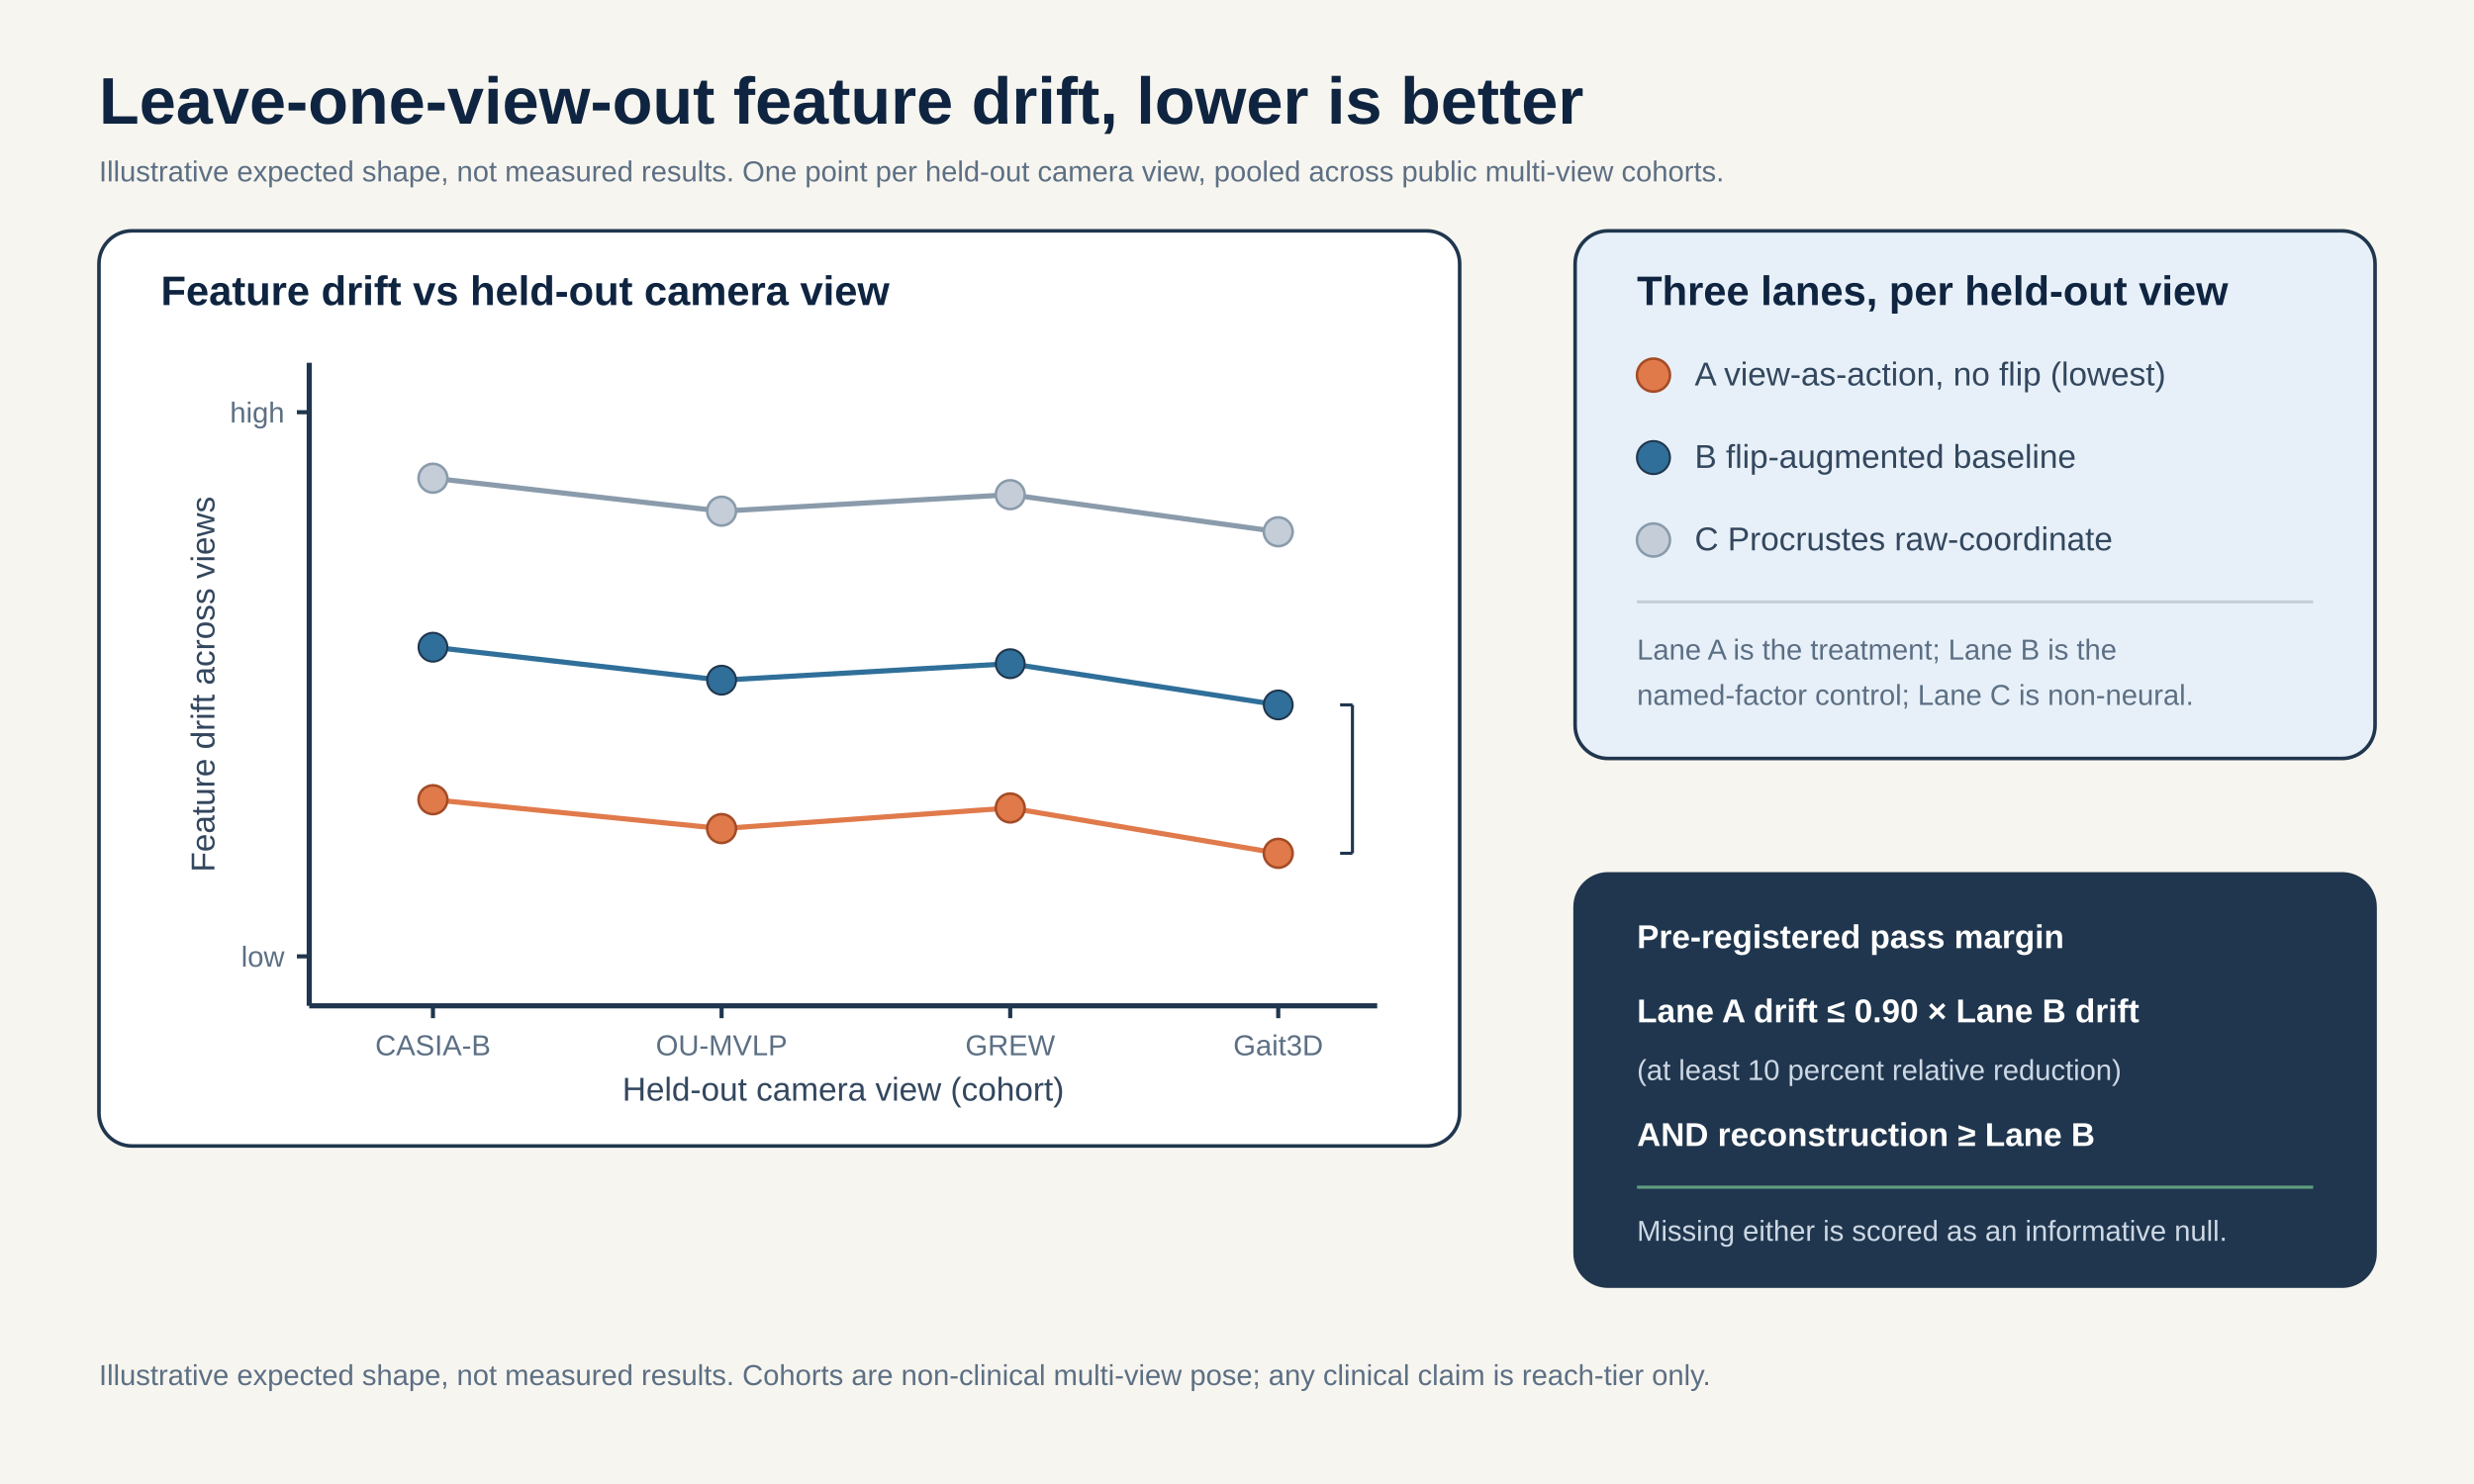
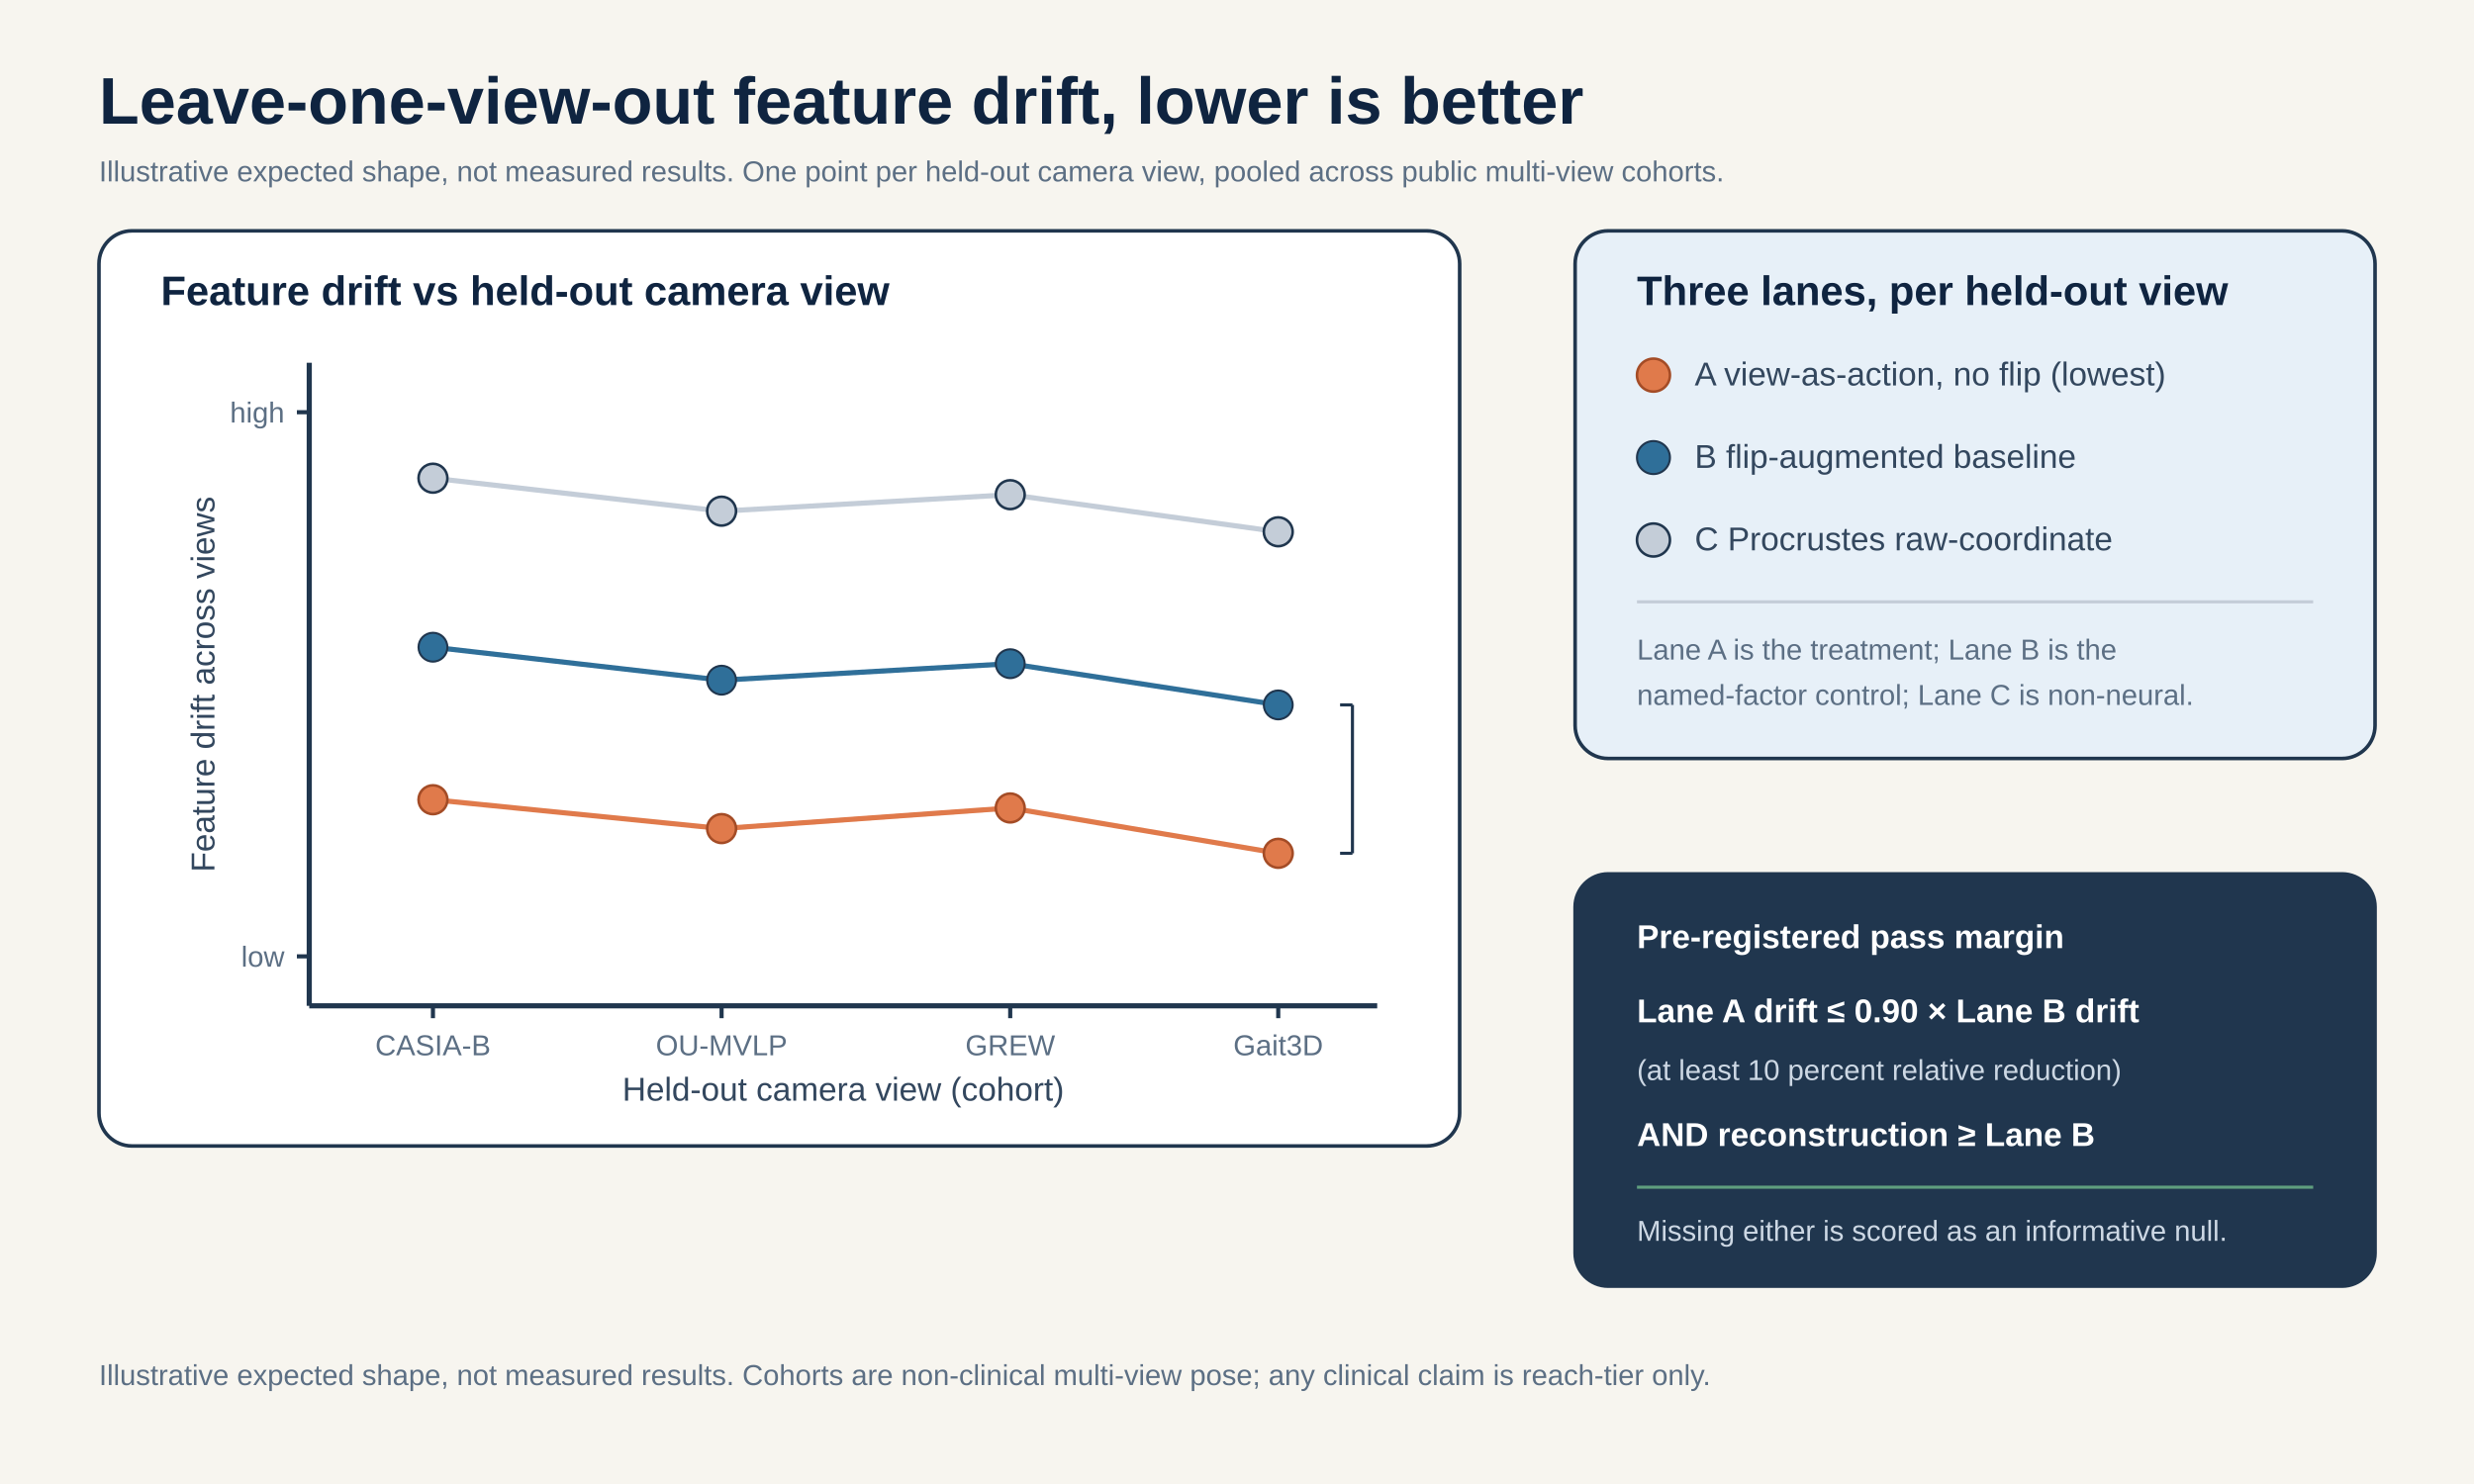
<svg xmlns="http://www.w3.org/2000/svg" viewBox="0 0 1200 720" role="img" aria-labelledby="t1 d1">
  <defs>
    <marker id="arrow" markerWidth="8" markerHeight="8" refX="7" refY="4" orient="auto" markerUnits="userSpaceOnUse">
      <path d="M0,0 L8,4 L0,8 z" fill="#20364e" />
    </marker>
    <style>
      .h{font-family:Arial,Helvetica,sans-serif;font-weight:700;font-size:32px;fill:#0f2440;}
      .t{font-family:Arial,Helvetica,sans-serif;font-weight:700;font-size:20px;fill:#0f2440;}
      .b{font-family:Arial,Helvetica,sans-serif;font-size:16px;fill:#33475e;}
      .s{font-family:Arial,Helvetica,sans-serif;font-size:14px;fill:#5c6f84;}
      .w{font-family:Arial,Helvetica,sans-serif;font-weight:700;font-size:16px;fill:#ffffff;}
      .ws{font-family:Arial,Helvetica,sans-serif;font-size:14px;fill:#cdd8e4;}
    </style>
  </defs>
  <rect x="0" y="0" width="1200" height="720" fill="#f7f5ef" />
  <text x="48" y="60" class="h">Leave-one-view-out feature drift, lower is better</text>
  <text x="48" y="88" class="s">Illustrative expected shape, not measured results. One point per held-out camera view, pooled across public multi-view cohorts.</text>
  <rect x="48" y="112" width="660" height="444" rx="16" fill="#ffffff" stroke="#20364e" stroke-width="1.75" />
  <text x="78" y="148" class="t">Feature drift vs held-out camera view</text>
  <line x1="150" y1="176" x2="150" y2="488" stroke="#20364e" stroke-width="2.5" />
  <line x1="150" y1="488" x2="668" y2="488" stroke="#20364e" stroke-width="2.5" />
  <line x1="150" y1="200" x2="144" y2="200" stroke="#20364e" stroke-width="2" />
  <text x="138" y="205" class="s" text-anchor="end">high</text>
  <line x1="150" y1="464" x2="144" y2="464" stroke="#20364e" stroke-width="2" />
  <text x="138" y="469" class="s" text-anchor="end">low</text>
  <line x1="210" y1="488" x2="210" y2="494" stroke="#20364e" stroke-width="2" />
  <text x="210" y="512" class="s" text-anchor="middle">CASIA-B</text>
  <line x1="350" y1="488" x2="350" y2="494" stroke="#20364e" stroke-width="2" />
  <text x="350" y="512" class="s" text-anchor="middle">OU-MVLP</text>
  <line x1="490" y1="488" x2="490" y2="494" stroke="#20364e" stroke-width="2" />
  <text x="490" y="512" class="s" text-anchor="middle">GREW</text>
  <line x1="620" y1="488" x2="620" y2="494" stroke="#20364e" stroke-width="2" />
  <text x="620" y="512" class="s" text-anchor="middle">Gait3D</text>
-   <polyline points="210,232 350,248 490,240 620,258" fill="none" stroke="#8a9bab" stroke-width="2.5" />
-   <g fill="#c4cdd8" stroke="#8a9bab" stroke-width="1.25">
+   <polyline points="210,232 350,248 490,240 620,258" fill="none" stroke="#c4cdd8" stroke-width="2.5" />
+   <g fill="#c4cdd8" stroke="#20364e" stroke-width="1.25">
    <circle cx="210" cy="232" r="7" />
    <circle cx="350" cy="248" r="7" />
    <circle cx="490" cy="240" r="7" />
    <circle cx="620" cy="258" r="7" />
  </g>
  <polyline points="210,314 350,330 490,322 620,342" fill="none" stroke="#2f6f99" stroke-width="2.5" />
  <g fill="#2f6f99" stroke="#20364e" stroke-width="1.0">
    <circle cx="210" cy="314" r="7" />
    <circle cx="350" cy="330" r="7" />
    <circle cx="490" cy="322" r="7" />
    <circle cx="620" cy="342" r="7" />
  </g>
  <polyline points="210,388 350,402 490,392 620,414" fill="none" stroke="#e07a4b" stroke-width="2.5" />
  <g fill="#e07a4b" stroke="#a44c26" stroke-width="1.25">
    <circle cx="210" cy="388" r="7" />
    <circle cx="350" cy="402" r="7" />
    <circle cx="490" cy="392" r="7" />
    <circle cx="620" cy="414" r="7" />
  </g>
  <line x1="656" y1="342" x2="656" y2="414" stroke="#20364e" stroke-width="1.5" />
  <line x1="650" y1="342" x2="656" y2="342" stroke="#20364e" stroke-width="1.5" />
  <line x1="650" y1="414" x2="656" y2="414" stroke="#20364e" stroke-width="1.5" />
  <text x="409" y="534" class="b" text-anchor="middle">Held-out camera view (cohort)</text>
  <text x="104" y="332" class="b" text-anchor="middle" transform="rotate(-90 104 332)">Feature drift across views</text>
  <rect x="764" y="112" width="388" height="256" rx="16" fill="#e7f0f8" stroke="#20364e" stroke-width="1.75" />
  <text x="794" y="148" class="t">Three lanes, per held-out view</text>
  <circle cx="802" cy="182" r="8" fill="#e07a4b" stroke="#a44c26" stroke-width="1.25" />
  <text x="822" y="187" class="b">A view-as-action, no flip (lowest)</text>
  <circle cx="802" cy="222" r="8" fill="#2f6f99" stroke="#20364e" stroke-width="1.0" />
  <text x="822" y="227" class="b">B flip-augmented baseline</text>
-   <circle cx="802" cy="262" r="8" fill="#c4cdd8" stroke="#8a9bab" stroke-width="1.25" />
+   <circle cx="802" cy="262" r="8" fill="#c4cdd8" stroke="#20364e" stroke-width="1.25" />
  <text x="822" y="267" class="b">C Procrustes raw-coordinate</text>
  <line x1="794" y1="292" x2="1122" y2="292" stroke="#c4cdd8" stroke-width="1.5" />
  <text x="794" y="320" class="s">Lane A is the treatment; Lane B is the</text>
  <text x="794" y="342" class="s">named-factor control; Lane C is non-neural.</text>
  <rect x="764" y="424" width="388" height="200" rx="16" fill="#20364e" stroke="#20364e" stroke-width="1.75" />
  <text x="794" y="460" class="w" font-size="20">Pre-registered pass margin</text>
  <text x="794" y="496" class="w">Lane A drift ≤ 0.90 × Lane B drift</text>
  <text x="794" y="524" class="ws">(at least 10 percent relative reduction)</text>
  <text x="794" y="556" class="w">AND reconstruction ≥ Lane B</text>
  <line x1="794" y1="576" x2="1122" y2="576" stroke="#5f9e7e" stroke-width="1.5" />
  <text x="794" y="602" class="ws">Missing either is scored as an informative null.</text>
  <text x="48" y="672" class="s">Illustrative expected shape, not measured results. Cohorts are non-clinical multi-view pose; any clinical claim is reach-tier only.</text>
</svg>
